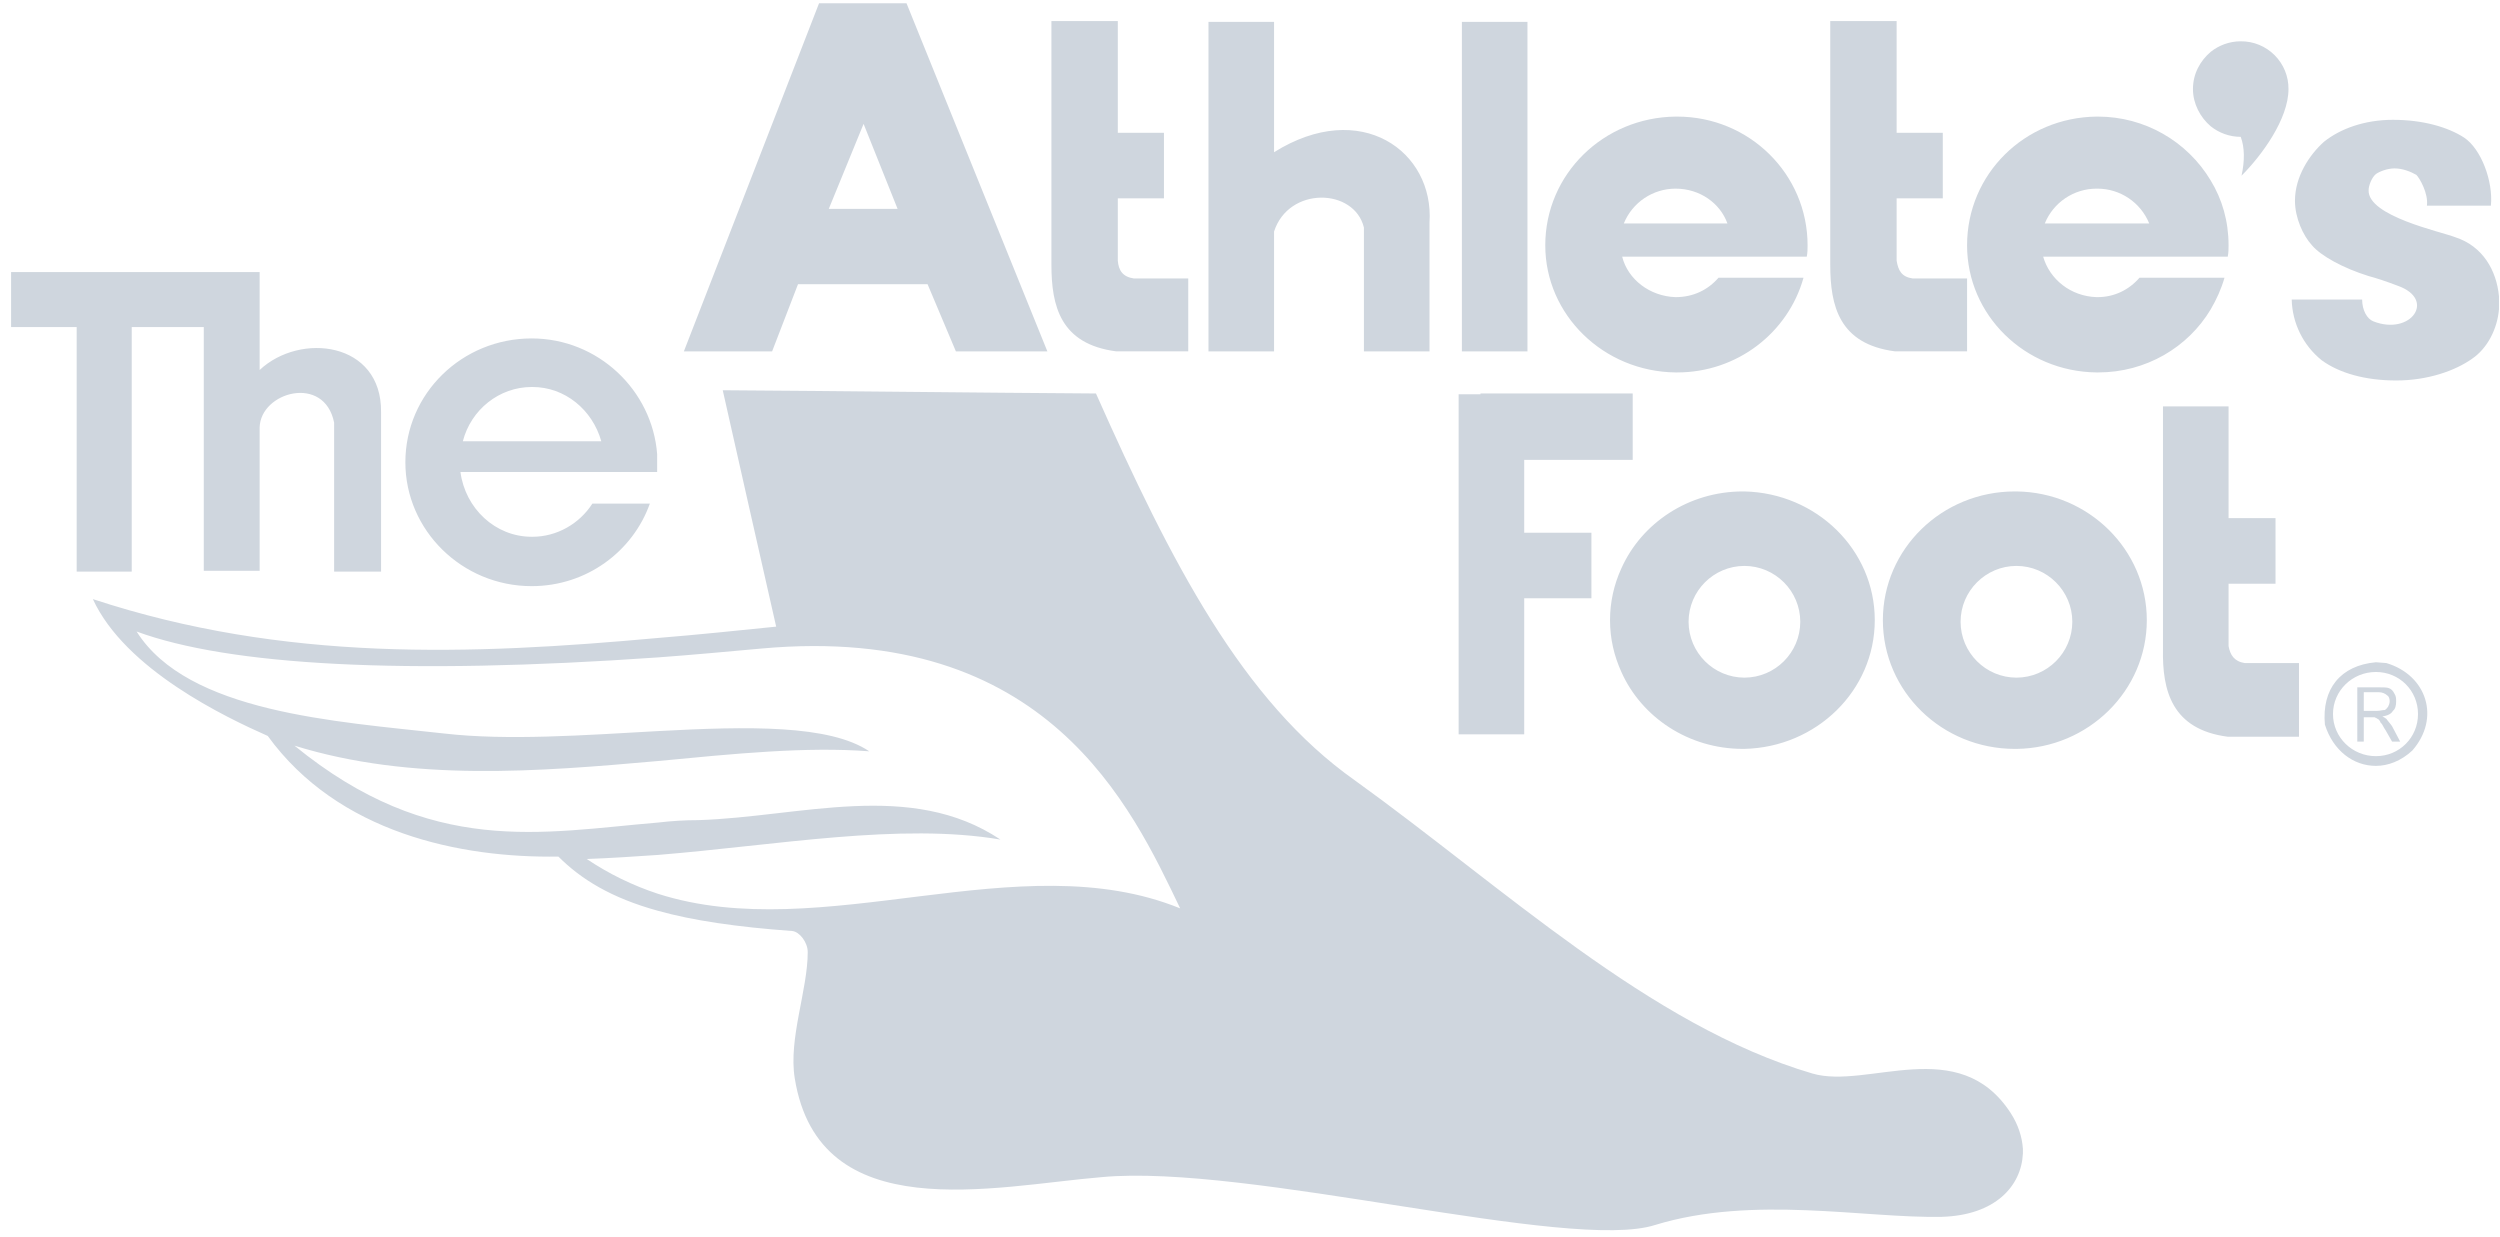
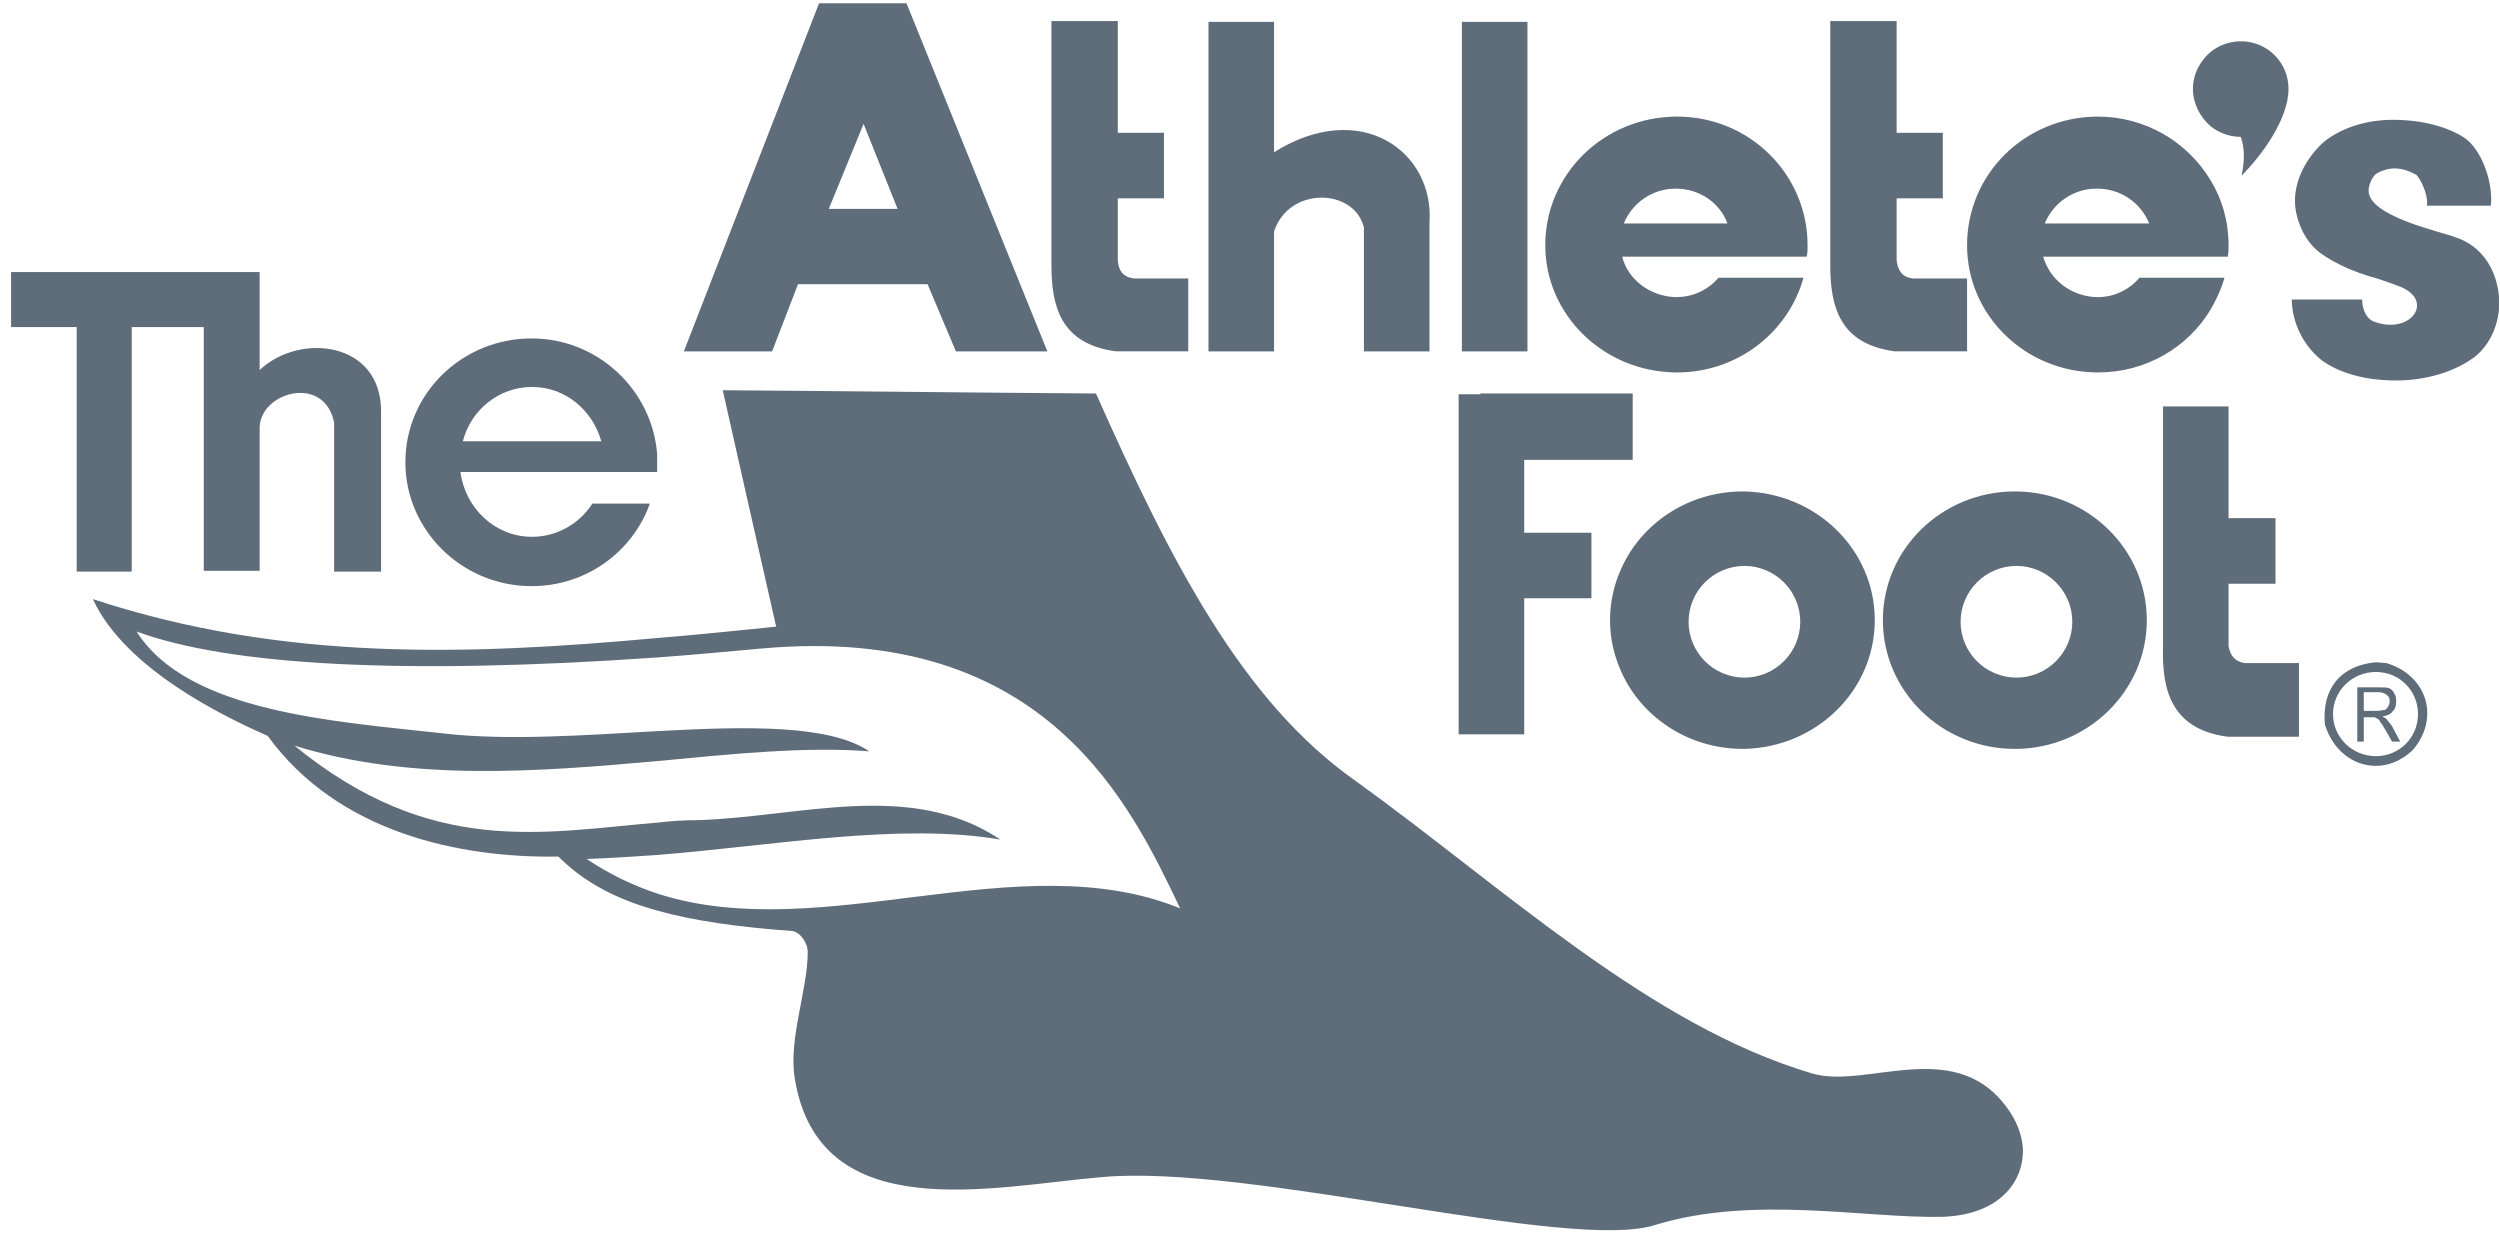
<svg xmlns="http://www.w3.org/2000/svg" width="188px" height="93px" viewBox="0 0 188 93" version="1.1">
-   <g id="Page-1" stroke="none" stroke-width="1" fill="none" fill-rule="evenodd">
-     <g id="brand.taf" fill="#CFD6DE" fill-rule="nonzero">
+   <g id="Logos" stroke="none" stroke-width="1" fill="none" fill-rule="evenodd">
+     <g id="brand.taf" fill="#5F6C7A" fill-rule="nonzero">
      <path d="M95.809,11.447 L95.809,1.645 L90.878,1.645 L90.878,26.423 L95.809,26.423 L95.809,17.413 C96.905,14.003 101.836,14.125 102.567,17.109 L102.567,26.423 L107.499,26.423 L107.499,16.743 C107.863,11.386 102.324,7.368 95.809,11.447 Z M109.934,26.423 L114.865,26.423 L114.865,1.645 L109.934,1.645 L109.934,26.423 Z M84.059,19.604 L84.059,14.917 L87.53,14.917 L87.53,9.985 L84.059,9.985 L84.059,1.583 L79.067,1.583 L79.067,19.908 C79.067,23.013 79.737,25.874 83.937,26.422 L89.356,26.422 L89.356,20.943 L85.277,20.943 C84.424,20.822 84.12,20.335 84.059,19.604 Z M64.942,0.245 L61.593,0.245 L51.427,26.423 L58.063,26.423 L60.011,21.37 L69.752,21.37 L71.883,26.423 L78.762,26.423 L68.169,0.245 L64.942,0.245 Z M64.942,15.708 L62.324,15.708 L64.942,9.315 L67.499,15.708 L64.942,15.708 Z M168.502,3.106 C167.648,3.106 166.857,3.411 166.248,3.897 C165.457,4.567 164.91,5.542 164.91,6.698 C164.91,7.795 165.457,8.829 166.248,9.499 C166.857,9.986 167.648,10.291 168.502,10.291 C168.805,11.083 168.805,12.118 168.563,13.213 C170.084,11.691 172.094,8.951 172.094,6.698 C172.103,5.743 171.727,4.824 171.051,4.149 C170.376,3.473 169.457,3.097 168.502,3.106 Z M184.635,17.839 C183.539,17.413 178.059,16.256 178.119,14.308 C178.119,13.942 178.365,13.334 178.668,13.09 C178.912,12.908 179.52,12.664 180.068,12.664 C180.677,12.664 181.285,12.908 181.711,13.151 C181.957,13.395 182.625,14.551 182.504,15.464 L187.315,15.464 C187.497,13.637 186.583,11.202 185.305,10.35 C184.088,9.558 182.2,9.01 179.948,9.01 C177.817,9.01 175.991,9.68 174.772,10.654 C173.676,11.628 172.581,13.272 172.581,15.098 C172.581,16.377 173.188,17.716 173.86,18.446 C174.528,19.238 176.172,20.151 178.12,20.76 C178.608,20.882 179.52,21.186 180.311,21.49 C183.235,22.525 181.286,25.265 178.485,24.169 C177.999,23.987 177.633,23.317 177.633,22.525 L172.336,22.525 C172.379,24.304 173.204,25.975 174.59,27.091 C175.928,28.065 177.877,28.612 180.19,28.612 C182.565,28.612 184.635,27.882 185.915,26.968 C187.069,26.176 187.802,24.715 187.923,23.254 L187.923,22.28 C187.74,20.335 186.705,18.509 184.635,17.839 Z M142.627,19.604 L142.627,14.917 L146.098,14.917 L146.098,9.985 L142.627,9.985 L142.627,1.583 L137.635,1.583 L137.635,19.908 C137.635,23.013 138.305,25.874 142.504,26.422 L147.924,26.422 L147.924,20.943 L143.844,20.943 C142.992,20.822 142.748,20.335 142.627,19.604 Z" id="Shape" />
      <path d="M157.785,8.768 L157.664,8.768 C152.246,8.829 147.924,13.09 147.924,18.448 C147.924,23.684 152.246,27.946 157.664,28.007 L157.785,28.007 C161.377,28.007 164.543,26.12 166.248,23.258 C166.676,22.528 167.039,21.737 167.283,20.884 L160.891,20.884 C160.1,21.797 159.004,22.345 157.725,22.345 L157.664,22.345 C155.715,22.283 154.133,21.005 153.646,19.301 L167.527,19.301 C167.588,18.997 167.588,18.692 167.588,18.448 C167.588,16.622 167.102,14.978 166.248,13.578 C164.468,10.599 161.255,8.773 157.785,8.768 Z M157.664,16.804 L153.768,16.804 C154.414,15.22 155.954,14.185 157.664,14.186 L157.725,14.186 C159.435,14.185 160.976,15.22 161.621,16.804 L157.664,16.804 Z M126.127,8.768 L126.006,8.768 C120.588,8.829 116.205,13.09 116.205,18.448 C116.205,23.684 120.588,27.946 126.006,28.007 L126.127,28.007 C130.633,28.007 134.469,25.024 135.625,20.884 L129.232,20.884 C128.441,21.797 127.345,22.345 126.005,22.345 C124.058,22.283 122.413,21.005 121.987,19.301 L135.869,19.301 C135.93,18.997 135.93,18.692 135.93,18.448 C135.93,13.09 131.547,8.768 126.127,8.768 Z M126.006,16.804 L122.11,16.804 C122.756,15.22 124.296,14.185 126.006,14.186 C127.832,14.186 129.356,15.282 129.902,16.804 L126.006,16.804 Z M19.525,27.824 L19.525,20.457 L0.834,20.457 L0.834,24.597 L5.766,24.597 L5.766,42.983 L9.906,42.983 L9.906,24.597 L15.324,24.597 L15.324,42.922 L19.525,42.922 L19.525,32.146 C19.586,29.467 24.395,28.128 25.126,31.78 L25.126,42.982 L28.656,42.982 L28.656,30.989 C28.718,25.693 22.569,24.962 19.525,27.824 Z M39.981,25.45 C34.746,25.45 30.484,29.59 30.484,34.764 C30.484,39.878 34.746,44.078 39.981,44.078 C44.121,44.078 47.591,41.461 48.87,37.869 L44.548,37.869 C43.574,39.39 41.869,40.365 40.043,40.365 L39.982,40.365 C37.243,40.365 34.99,38.235 34.625,35.494 L49.418,35.494 L49.418,34.154 C49.053,29.346 44.973,25.45 39.981,25.45 Z M39.981,33.181 L34.806,33.181 C35.415,30.807 37.546,29.102 39.981,29.102 L40.042,29.102 C42.478,29.102 44.547,30.807 45.217,33.181 L39.981,33.181 Z M114.621,34.582 L122.779,34.582 L122.779,29.589 L111.334,29.589 L111.334,29.65 L109.689,29.65 L109.689,55.221 L114.621,55.221 L114.621,44.992 L119.674,44.992 L119.674,40.061 L114.621,40.061 L114.621,34.582 Z M131.18,36.956 L131.059,36.956 C126.981,36.956 123.45,39.331 121.928,42.74 C121.366,43.962 121.074,45.29 121.074,46.635 C121.074,48.037 121.379,49.315 121.928,50.533 C123.449,53.941 126.981,56.316 131.059,56.316 L131.18,56.316 C136.6,56.193 140.983,51.931 140.983,46.634 C140.982,41.339 136.6,37.078 131.18,36.956 Z M131.18,50.959 C128.863,50.953 126.986,49.075 126.981,46.758 C126.985,44.44 128.862,42.562 131.18,42.557 C133.498,42.561 135.377,44.44 135.381,46.758 C135.376,49.076 133.498,50.954 131.18,50.959 Z M179.459,49.863 L178.668,49.801 C175.99,50.045 174.59,51.811 174.832,54.489 C175.441,56.438 176.963,57.594 178.668,57.594 C179.582,57.594 180.557,57.229 181.408,56.438 C183.539,54.002 182.504,50.775 179.459,49.863 Z M178.668,56.863 C176.902,56.863 175.441,55.463 175.441,53.697 C175.441,51.931 176.902,50.533 178.668,50.533 C180.434,50.533 181.834,51.931 181.834,53.697 C181.834,55.463 180.434,56.863 178.668,56.863 Z" id="Shape" />
      <path d="M179.459,54.062 C179.582,54.246 179.764,54.428 179.884,54.612 L180.493,55.768 L179.884,55.768 L179.398,54.916 C179.217,54.672 179.156,54.428 179.033,54.367 C178.973,54.185 178.85,54.062 178.791,54.062 C178.729,54.001 178.729,54.001 178.668,54.001 C178.608,53.94 178.608,53.94 178.547,53.94 L177.756,53.94 L177.756,55.766 L177.268,55.766 L177.268,51.688 L178.912,51.688 C179.216,51.688 179.519,51.688 179.642,51.749 C179.824,51.81 179.947,51.931 180.068,52.175 C180.189,52.358 180.189,52.54 180.189,52.784 C180.189,53.026 180.129,53.331 179.947,53.454 C179.824,53.696 179.519,53.819 179.156,53.88 C179.277,53.941 179.398,54.001 179.459,54.062 Z M178.791,53.455 C178.973,53.455 179.156,53.393 179.338,53.393 C179.459,53.333 179.52,53.212 179.582,53.151 C179.642,53.028 179.703,52.907 179.703,52.725 C179.703,52.541 179.642,52.359 179.519,52.297 C179.398,52.176 179.156,52.055 178.912,52.055 L177.756,52.055 L177.756,53.455 L178.791,53.455 Z M167.588,48.584 L167.588,43.896 L171.119,43.896 L171.119,38.964 L167.588,38.964 L167.588,30.563 L162.656,30.563 L162.656,48.828 C162.595,51.932 163.326,54.855 167.527,55.402 L172.884,55.402 L172.884,49.863 L168.804,49.863 C168.014,49.74 167.709,49.254 167.588,48.584 Z M151.637,36.956 C157.055,37.017 161.439,41.339 161.44,46.635 C161.44,51.932 157.055,56.256 151.637,56.317 L151.516,56.317 C146.035,56.317 141.592,51.992 141.592,46.635 C141.592,41.278 146.036,36.956 151.516,36.956 L151.637,36.956 Z M151.637,50.959 C153.955,50.954 155.833,49.076 155.838,46.758 C155.838,44.444 153.949,42.557 151.637,42.557 C149.325,42.557 147.436,44.444 147.436,46.758 C147.441,49.076 149.319,50.954 151.637,50.959 Z M151.211,83.713 C151.758,84.564 152.062,85.479 152.122,86.391 L152.122,86.756 C152.001,89.192 150.054,91.383 146.034,91.506 C140.251,91.627 131.848,89.861 124.483,92.113 C118.09,94.183 93.86,87.486 82.84,88.521 C74.743,89.191 61.593,92.417 59.766,81.093 C59.28,78.111 60.741,74.458 60.741,71.597 C60.741,70.867 60.132,70.074 59.584,70.013 C55.383,69.709 52.096,69.222 49.478,68.492 C45.948,67.518 43.695,66.117 41.99,64.414 C34.624,64.535 25.431,62.647 20.134,55.342 C16.968,53.942 9.419,50.35 6.984,45.053 C21.413,49.801 35.416,49.254 49.479,47.975 C52.463,47.732 55.385,47.428 58.368,47.123 C57.029,41.218 55.689,35.312 54.35,29.346 C63.664,29.407 73.04,29.529 82.416,29.59 C88.078,42.314 93.435,52.725 101.897,58.692 C112.979,66.667 124.059,77.137 136.295,80.729 C140.436,81.947 147.315,77.686 151.211,83.713 Z M49.479,67.213 C61.837,71.17 76.632,63.379 88.749,68.31 C85.097,60.701 78.765,46.82 57.274,48.769 C54.595,49.011 51.978,49.255 49.481,49.437 C30.364,50.777 17.213,50.047 10.273,47.49 C14.108,53.578 25.189,54.248 33.408,55.16 C38.156,55.708 44.001,55.283 49.48,54.978 C56.238,54.612 62.387,54.489 65.37,56.499 C60.621,56.133 55.203,56.682 49.48,57.229 C40.531,58.022 30.973,58.813 22.145,56.073 C32.434,64.475 40.774,62.586 49.48,61.856 C50.515,61.735 51.489,61.674 52.524,61.674 C60.194,61.43 68.475,58.629 75.232,63.135 C67.683,61.855 58.429,63.561 49.479,64.291 C47.653,64.414 45.888,64.535 44.122,64.596 C45.779,65.71 47.582,66.591 49.479,67.213 Z" id="Shape" />
    </g>
  </g>
</svg>
